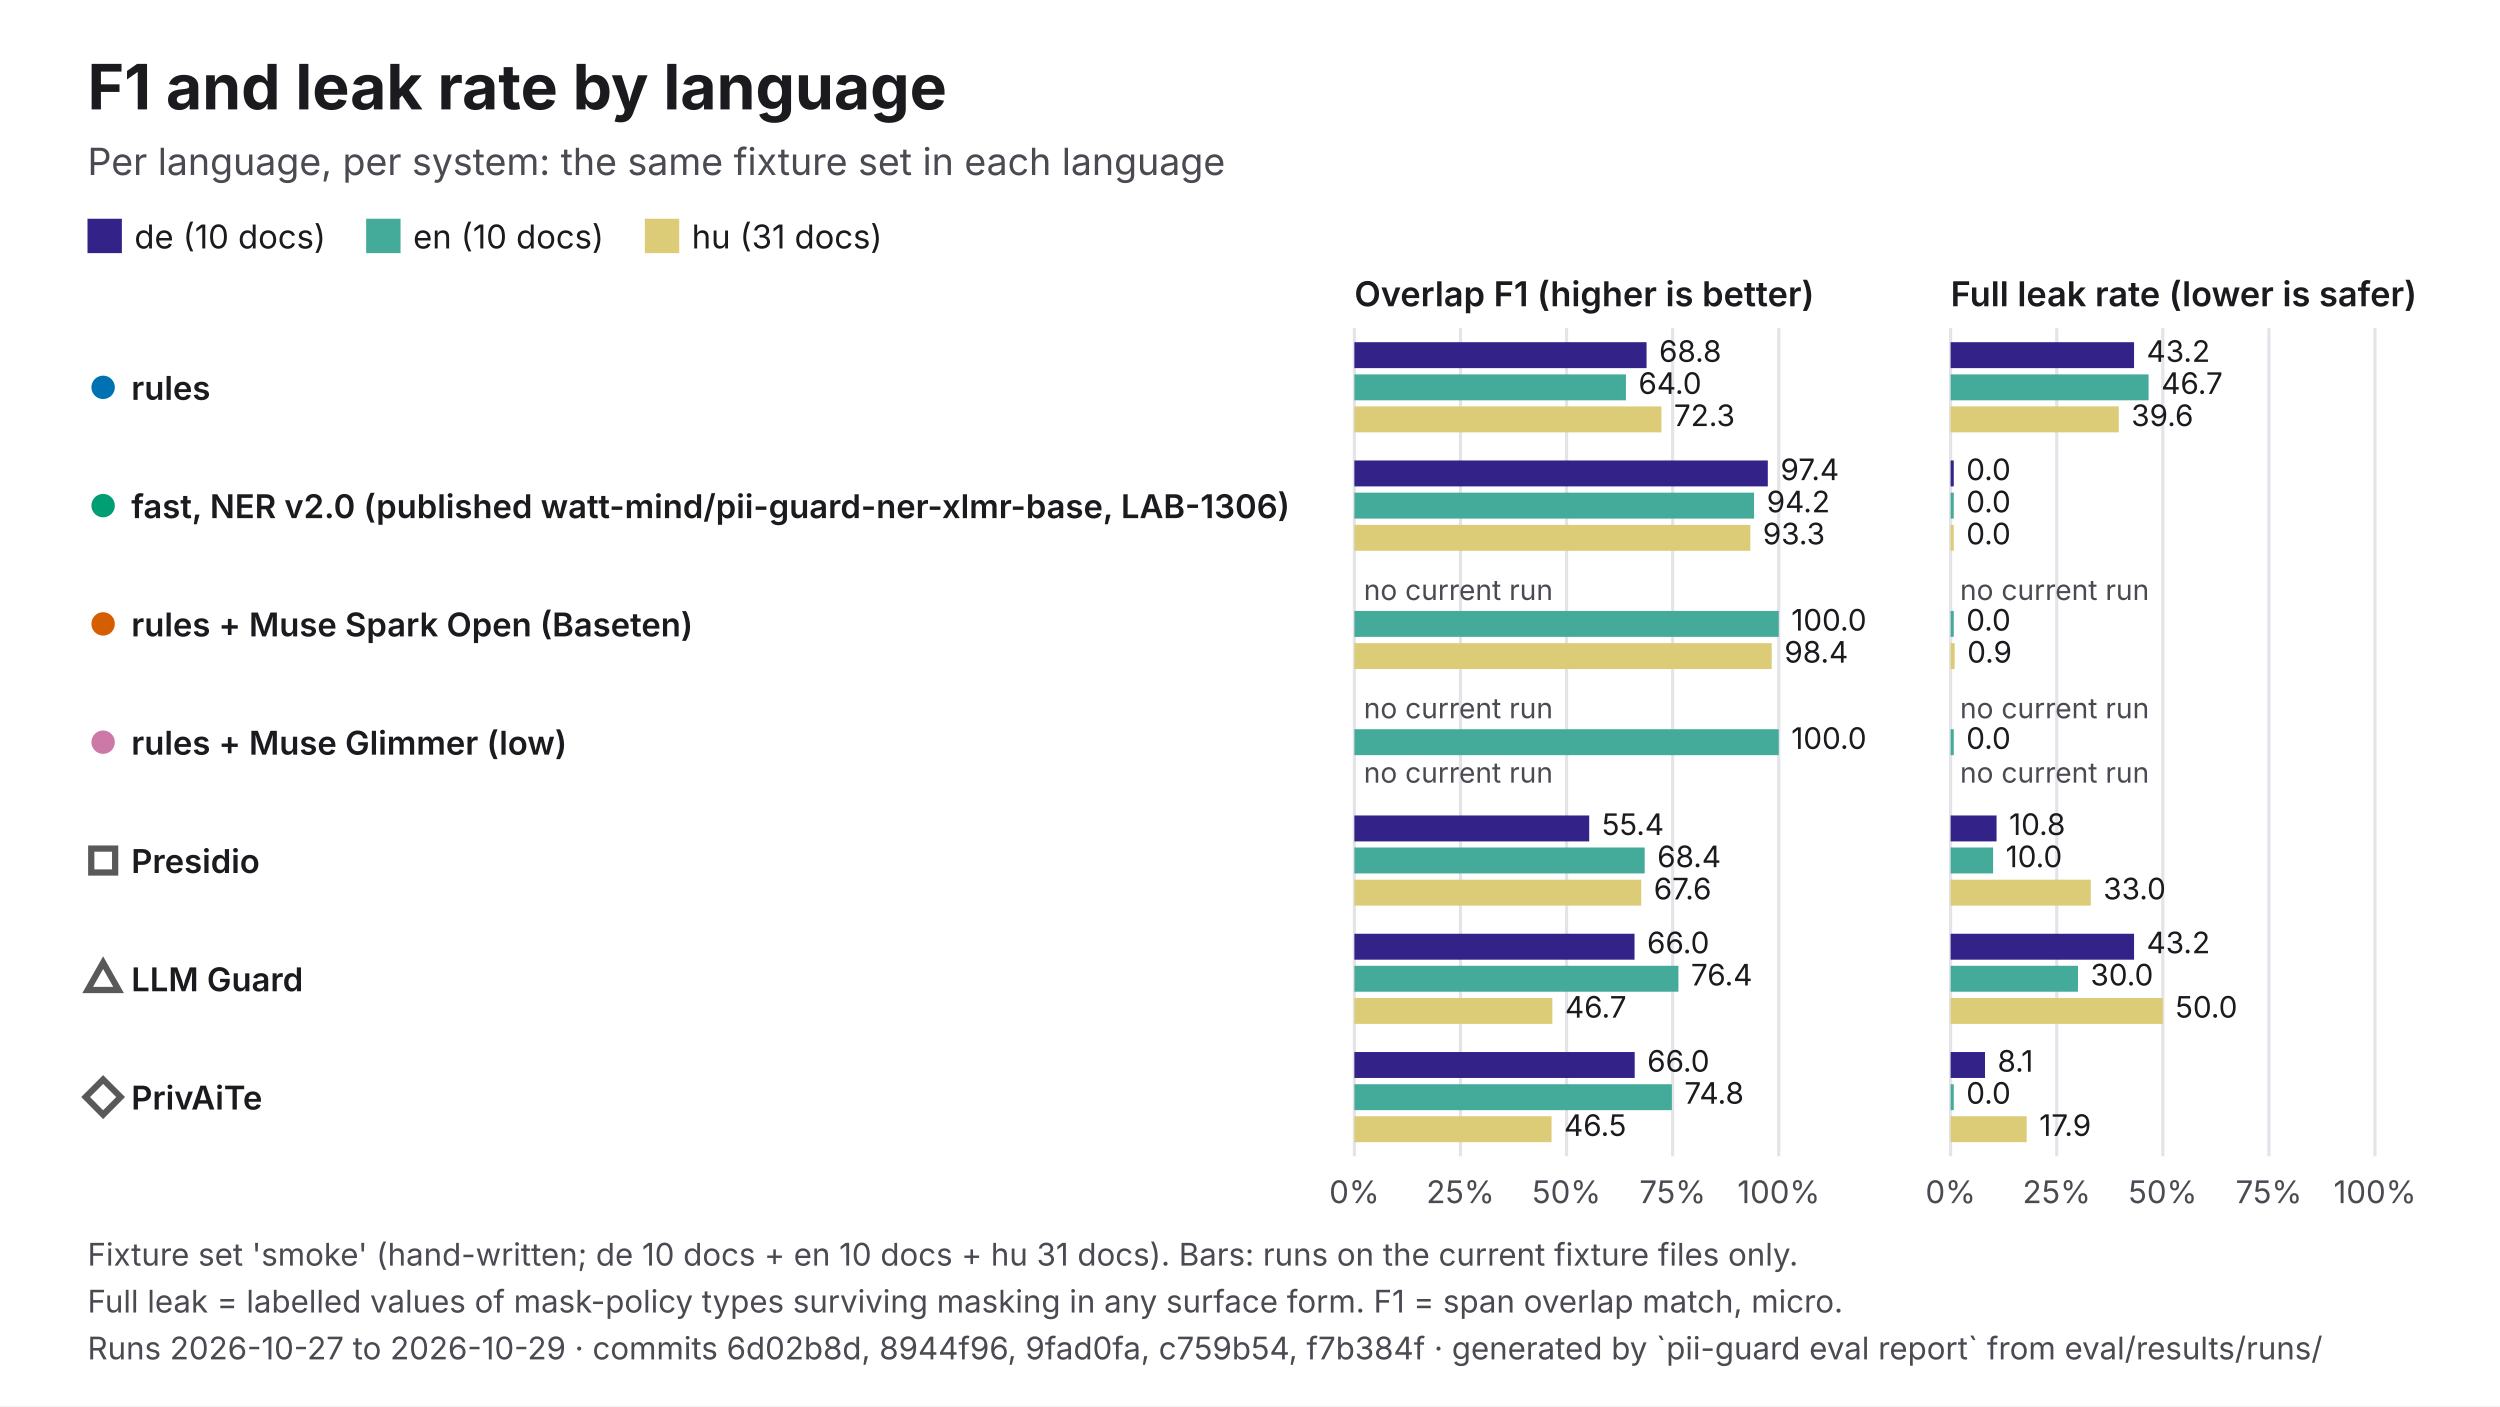
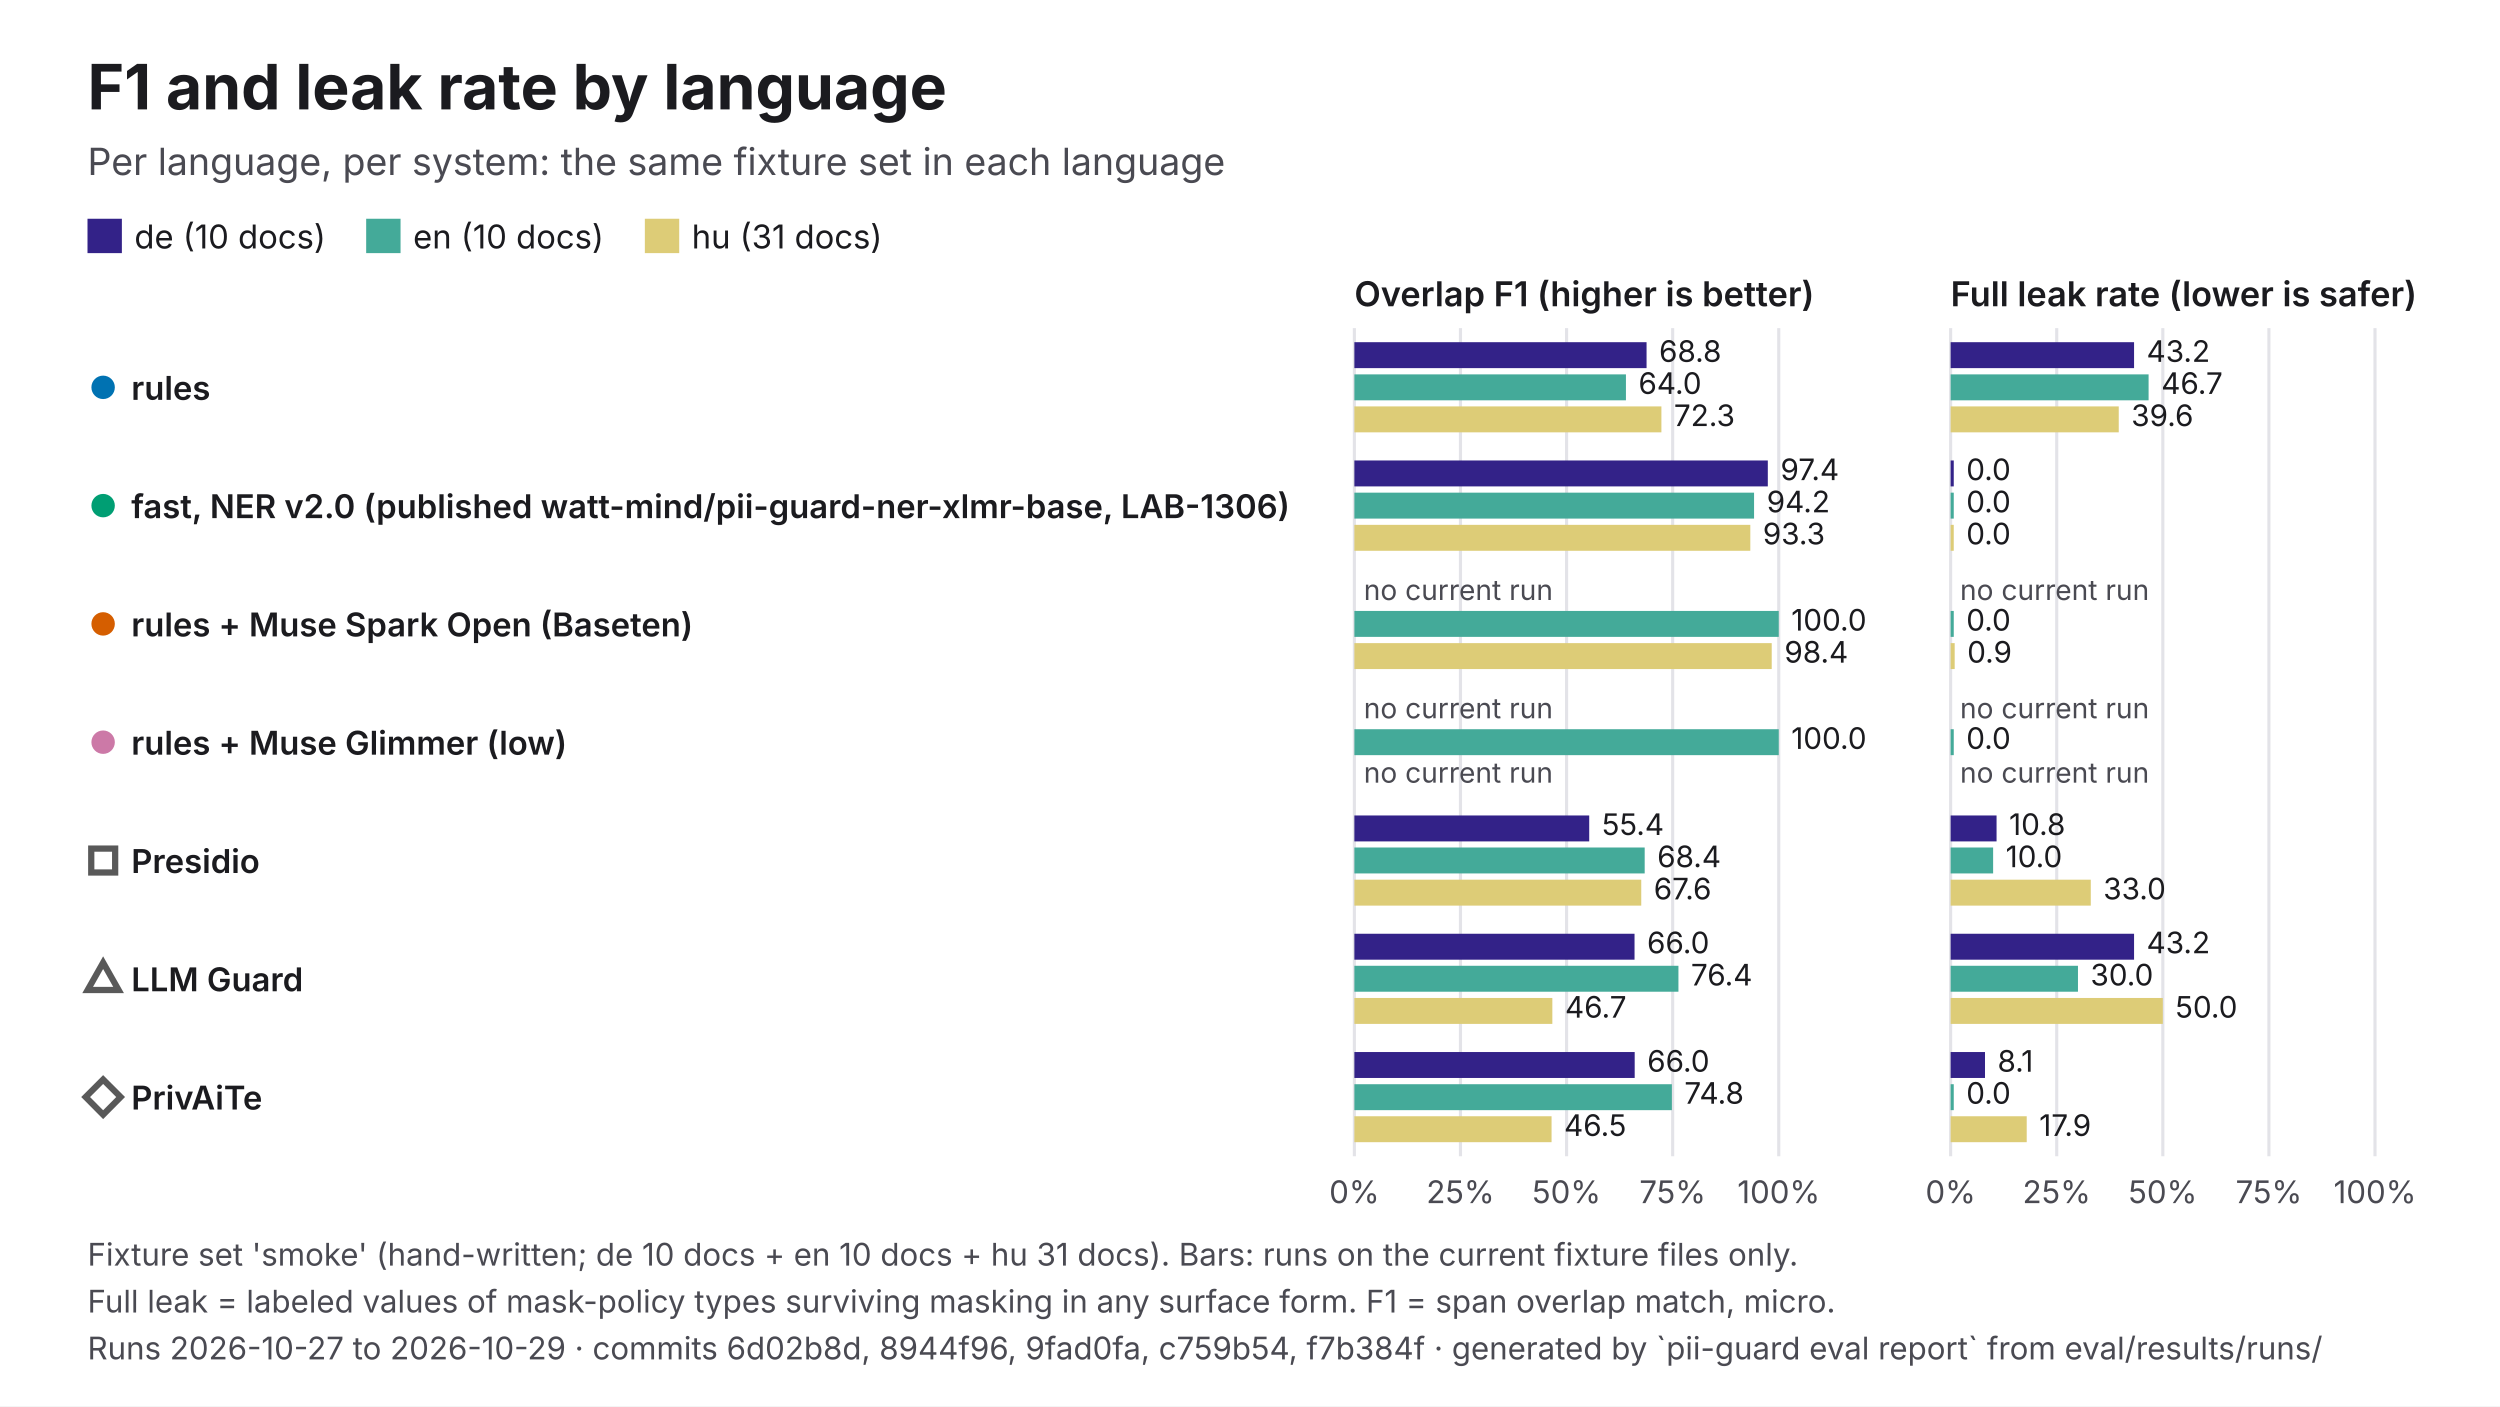
<svg xmlns="http://www.w3.org/2000/svg" viewBox="0 0 1600 900" width="1600" height="900" role="img" aria-labelledby="t d" font-family="Inter, 'Helvetica Neue', Helvetica, Arial, sans-serif">
  <rect width="1600" height="900" fill="#FFFFFF" />
  <text x="56" y="70" font-size="40" fill="#1B1B1F" font-weight="700">F1 and leak rate by language</text>
  <text x="56" y="112" font-size="24" fill="#4A4A52">Per language, per system: the same fixture set in each language</text>
  <rect x="56" y="140" width="22" height="22" fill="#332288" />
  <text x="86" y="159" font-size="21" fill="#1B1B1F">de (10 docs)</text>
  <rect x="234.35" y="140" width="22" height="22" fill="#44AA99" />
  <text x="264.4" y="159" font-size="21" fill="#1B1B1F">en (10 docs)</text>
  <rect x="412.7" y="140" width="22" height="22" fill="#DDCC77" />
  <text x="442.7" y="159" font-size="21" fill="#1B1B1F">hu (31 docs)</text>
  <text x="866.8" y="196" font-size="22" fill="#1B1B1F" font-weight="600">Overlap F1 (higher is better)</text>
  <line x1="866.8" y1="210" x2="866.8" y2="740" stroke="#E3E3E8" stroke-width="2" />
  <text x="866.8" y="770" font-size="20" fill="#4A4A52" text-anchor="middle">0%</text>
  <line x1="934.7" y1="210" x2="934.7" y2="740" stroke="#E3E3E8" stroke-width="2" />
  <text x="934.7" y="770" font-size="20" fill="#4A4A52" text-anchor="middle">25%</text>
  <line x1="1002.6" y1="210" x2="1002.6" y2="740" stroke="#E3E3E8" stroke-width="2" />
  <text x="1002.6" y="770" font-size="20" fill="#4A4A52" text-anchor="middle">50%</text>
  <line x1="1070.5" y1="210" x2="1070.5" y2="740" stroke="#E3E3E8" stroke-width="2" />
  <text x="1070.5" y="770" font-size="20" fill="#4A4A52" text-anchor="middle">75%</text>
  <line x1="1138.4" y1="210" x2="1138.4" y2="740" stroke="#E3E3E8" stroke-width="2" />
  <text x="1138.4" y="770" font-size="20" fill="#4A4A52" text-anchor="middle">100%</text>
  <text x="1248.4" y="196" font-size="22" fill="#1B1B1F" font-weight="600">Full leak rate (lower is safer)</text>
  <line x1="1248.4" y1="210" x2="1248.4" y2="740" stroke="#E3E3E8" stroke-width="2" />
  <text x="1248.4" y="770" font-size="20" fill="#4A4A52" text-anchor="middle">0%</text>
  <line x1="1316.3" y1="210" x2="1316.3" y2="740" stroke="#E3E3E8" stroke-width="2" />
  <text x="1316.3" y="770" font-size="20" fill="#4A4A52" text-anchor="middle">25%</text>
  <line x1="1384.2" y1="210" x2="1384.2" y2="740" stroke="#E3E3E8" stroke-width="2" />
  <text x="1384.2" y="770" font-size="20" fill="#4A4A52" text-anchor="middle">50%</text>
  <line x1="1452.1" y1="210" x2="1452.1" y2="740" stroke="#E3E3E8" stroke-width="2" />
  <text x="1452.1" y="770" font-size="20" fill="#4A4A52" text-anchor="middle">75%</text>
  <line x1="1520" y1="210" x2="1520" y2="740" stroke="#E3E3E8" stroke-width="2" />
  <text x="1520" y="770" font-size="20" fill="#4A4A52" text-anchor="middle">100%</text>
  <circle cx="66" cy="247.9" r="9" fill="#0072B2" stroke="#FFFFFF" stroke-width="3" />
  <text x="84" y="255.9" font-size="21" fill="#1B1B1F" font-weight="600">rules</text>
  <rect x="866.8" y="219" width="187" height="16.6" fill="#332288" />
  <text x="1061.8" y="231.6" font-size="19" fill="#1B1B1F">68.8</text>
  <rect x="1248.4" y="219" width="117.4" height="16.6" fill="#332288" />
  <text x="1373.8" y="231.6" font-size="19" fill="#1B1B1F">43.2</text>
  <rect x="866.8" y="239.6" width="173.8" height="16.6" fill="#44AA99" />
  <text x="1048.6" y="252.1" font-size="19" fill="#1B1B1F">64.0</text>
  <rect x="1248.4" y="239.6" width="126.7" height="16.6" fill="#44AA99" />
  <text x="1383.2" y="252.1" font-size="19" fill="#1B1B1F">46.7</text>
  <rect x="866.8" y="260.1" width="196.5" height="16.6" fill="#DDCC77" />
  <text x="1071.3" y="272.7" font-size="19" fill="#1B1B1F">72.3</text>
  <rect x="1248.4" y="260.1" width="107.6" height="16.6" fill="#DDCC77" />
  <text x="1364" y="272.7" font-size="19" fill="#1B1B1F">39.6</text>
  <circle cx="66" cy="323.6" r="9" fill="#009E73" stroke="#FFFFFF" stroke-width="3" />
  <text x="84" y="331.6" font-size="21" fill="#1B1B1F" font-weight="600">fast, NER v2.0 (published watt-mind/pii-guard-ner-xlmr-base, LAB-1306)</text>
  <rect x="866.8" y="294.7" width="264.6" height="16.6" fill="#332288" />
  <text x="1139.5" y="307.3" font-size="19" fill="#1B1B1F">97.4</text>
  <rect x="1248.4" y="294.7" width="2" height="16.6" fill="#332288" />
  <text x="1258.4" y="307.3" font-size="19" fill="#1B1B1F">0.0</text>
  <rect x="866.8" y="315.3" width="255.8" height="16.6" fill="#44AA99" />
  <text x="1130.7" y="327.9" font-size="19" fill="#1B1B1F">94.2</text>
  <rect x="1248.4" y="315.3" width="2" height="16.6" fill="#44AA99" />
  <text x="1258.4" y="327.9" font-size="19" fill="#1B1B1F">0.0</text>
  <rect x="866.8" y="335.9" width="253.4" height="16.6" fill="#DDCC77" />
  <text x="1128.2" y="348.4" font-size="19" fill="#1B1B1F">93.3</text>
  <rect x="1248.4" y="335.9" width="2" height="16.6" fill="#DDCC77" />
  <text x="1258.4" y="348.4" font-size="19" fill="#1B1B1F">0.0</text>
  <circle cx="66" cy="399.3" r="9" fill="#D55E00" stroke="#FFFFFF" stroke-width="3" />
  <text x="84" y="407.3" font-size="21" fill="#1B1B1F" font-weight="600">rules + Muse Spark Open (Baseten)</text>
  <text x="872.8" y="384" font-size="18" fill="#4A4A52">no current run</text>
  <text x="1254.4" y="384" font-size="18" fill="#4A4A52">no current run</text>
  <rect x="866.8" y="391" width="271.6" height="16.6" fill="#44AA99" />
  <text x="1146.4" y="403.6" font-size="19" fill="#1B1B1F">100.0</text>
  <rect x="1248.4" y="391" width="2" height="16.6" fill="#44AA99" />
  <text x="1258.4" y="403.6" font-size="19" fill="#1B1B1F">0.0</text>
  <rect x="866.8" y="411.6" width="267.1" height="16.6" fill="#DDCC77" />
  <text x="1142" y="424.1" font-size="19" fill="#1B1B1F">98.4</text>
  <rect x="1248.4" y="411.6" width="2.6" height="16.6" fill="#DDCC77" />
  <text x="1259" y="424.1" font-size="19" fill="#1B1B1F">0.9</text>
  <circle cx="66" cy="475" r="9" fill="#CC79A7" stroke="#FFFFFF" stroke-width="3" />
  <text x="84" y="483" font-size="21" fill="#1B1B1F" font-weight="600">rules + Muse Glimmer (low)</text>
  <text x="872.8" y="459.7" font-size="18" fill="#4A4A52">no current run</text>
  <text x="1254.4" y="459.7" font-size="18" fill="#4A4A52">no current run</text>
  <rect x="866.8" y="466.7" width="271.6" height="16.6" fill="#44AA99" />
  <text x="1146.4" y="479.3" font-size="19" fill="#1B1B1F">100.0</text>
  <rect x="1248.4" y="466.7" width="2" height="16.6" fill="#44AA99" />
  <text x="1258.4" y="479.3" font-size="19" fill="#1B1B1F">0.0</text>
  <text x="872.8" y="500.9" font-size="18" fill="#4A4A52">no current run</text>
  <text x="1254.4" y="500.9" font-size="18" fill="#4A4A52">no current run</text>
  <rect x="58.4" y="543.1" width="15.3" height="15.3" fill="#FFFFFF" stroke="#595959" stroke-width="4" />
  <text x="84" y="558.7" font-size="21" fill="#1B1B1F" font-weight="600">Presidio</text>
  <rect x="866.8" y="521.9" width="150.3" height="16.6" fill="#332288" />
  <text x="1025.2" y="534.4" font-size="19" fill="#1B1B1F">55.4</text>
  <rect x="1248.4" y="521.9" width="29.4" height="16.6" fill="#332288" />
  <text x="1285.8" y="534.4" font-size="19" fill="#1B1B1F">10.8</text>
  <rect x="866.8" y="542.4" width="185.8" height="16.6" fill="#44AA99" />
  <text x="1060.6" y="555" font-size="19" fill="#1B1B1F">68.4</text>
  <rect x="1248.4" y="542.4" width="27.2" height="16.6" fill="#44AA99" />
  <text x="1283.6" y="555" font-size="19" fill="#1B1B1F">10.0</text>
  <rect x="866.8" y="563" width="183.6" height="16.6" fill="#DDCC77" />
  <text x="1058.4" y="575.6" font-size="19" fill="#1B1B1F">67.6</text>
  <rect x="1248.4" y="563" width="89.7" height="16.6" fill="#DDCC77" />
  <text x="1346.1" y="575.6" font-size="19" fill="#1B1B1F">33.0</text>
  <polygon points="66,616.1 75.9,633.6 56.1,633.6" fill="#FFFFFF" stroke="#595959" stroke-width="4" />
  <text x="84" y="634.4" font-size="21" fill="#1B1B1F" font-weight="600">LLM Guard</text>
  <rect x="866.8" y="597.6" width="179.3" height="16.6" fill="#332288" />
  <text x="1054.1" y="610.1" font-size="19" fill="#1B1B1F">66.0</text>
  <rect x="1248.4" y="597.6" width="117.4" height="16.6" fill="#332288" />
  <text x="1373.8" y="610.1" font-size="19" fill="#1B1B1F">43.2</text>
  <rect x="866.8" y="618.1" width="207.4" height="16.6" fill="#44AA99" />
  <text x="1082.2" y="630.7" font-size="19" fill="#1B1B1F">76.4</text>
  <rect x="1248.4" y="618.1" width="81.5" height="16.6" fill="#44AA99" />
  <text x="1337.9" y="630.7" font-size="19" fill="#1B1B1F">30.0</text>
  <rect x="866.8" y="638.7" width="126.7" height="16.6" fill="#DDCC77" />
  <text x="1001.6" y="651.3" font-size="19" fill="#1B1B1F">46.7</text>
  <rect x="1248.4" y="638.7" width="135.8" height="16.6" fill="#DDCC77" />
  <text x="1392.2" y="651.3" font-size="19" fill="#1B1B1F">50.0</text>
  <polygon points="66,690.9 77.2,702.1 66,713.4 54.8,702.1" fill="#FFFFFF" stroke="#595959" stroke-width="4" />
  <text x="84" y="710.1" font-size="21" fill="#1B1B1F" font-weight="600">PrivAiTe</text>
  <rect x="866.8" y="673.3" width="179.4" height="16.6" fill="#332288" />
  <text x="1054.2" y="685.9" font-size="19" fill="#1B1B1F">66.0</text>
  <rect x="1248.4" y="673.3" width="22" height="16.6" fill="#332288" />
  <text x="1278.4" y="685.9" font-size="19" fill="#1B1B1F">8.1</text>
  <rect x="866.8" y="693.9" width="203.2" height="16.6" fill="#44AA99" />
  <text x="1078" y="706.4" font-size="19" fill="#1B1B1F">74.8</text>
  <rect x="1248.4" y="693.9" width="2" height="16.6" fill="#44AA99" />
  <text x="1258.4" y="706.4" font-size="19" fill="#1B1B1F">0.0</text>
  <rect x="866.8" y="714.4" width="126.2" height="16.6" fill="#DDCC77" />
  <text x="1001" y="727" font-size="19" fill="#1B1B1F">46.5</text>
  <rect x="1248.4" y="714.4" width="48.7" height="16.6" fill="#DDCC77" />
  <text x="1305.1" y="727" font-size="19" fill="#1B1B1F">17.9</text>
  <text x="56" y="810" font-size="20" fill="#4A4A52">Fixture set 'smoke' (hand-written; de 10 docs + en 10 docs + hu 31 docs). Bars: runs on the current fixture files only.</text>
-   <text x="56" y="840" font-size="20" fill="#4A4A52">Full leak = labelled values of mask-policy types surviving masking in any surface form. F1 = span overlap match, micro.</text>
+   <text x="56" y="840" font-size="20" fill="#4A4A52">Full leak = labeled values of mask-policy types surviving masking in any surface form. F1 = span overlap match, micro.</text>
  <text x="56" y="870" font-size="20" fill="#4A4A52">Runs 2026-10-27 to 2026-10-29 · commits 6d02b8d, 8944f96, 9fad0fa, c759b54, f7b384f · generated by `pii-guard eval report` from eval/results/runs/</text>
</svg>
